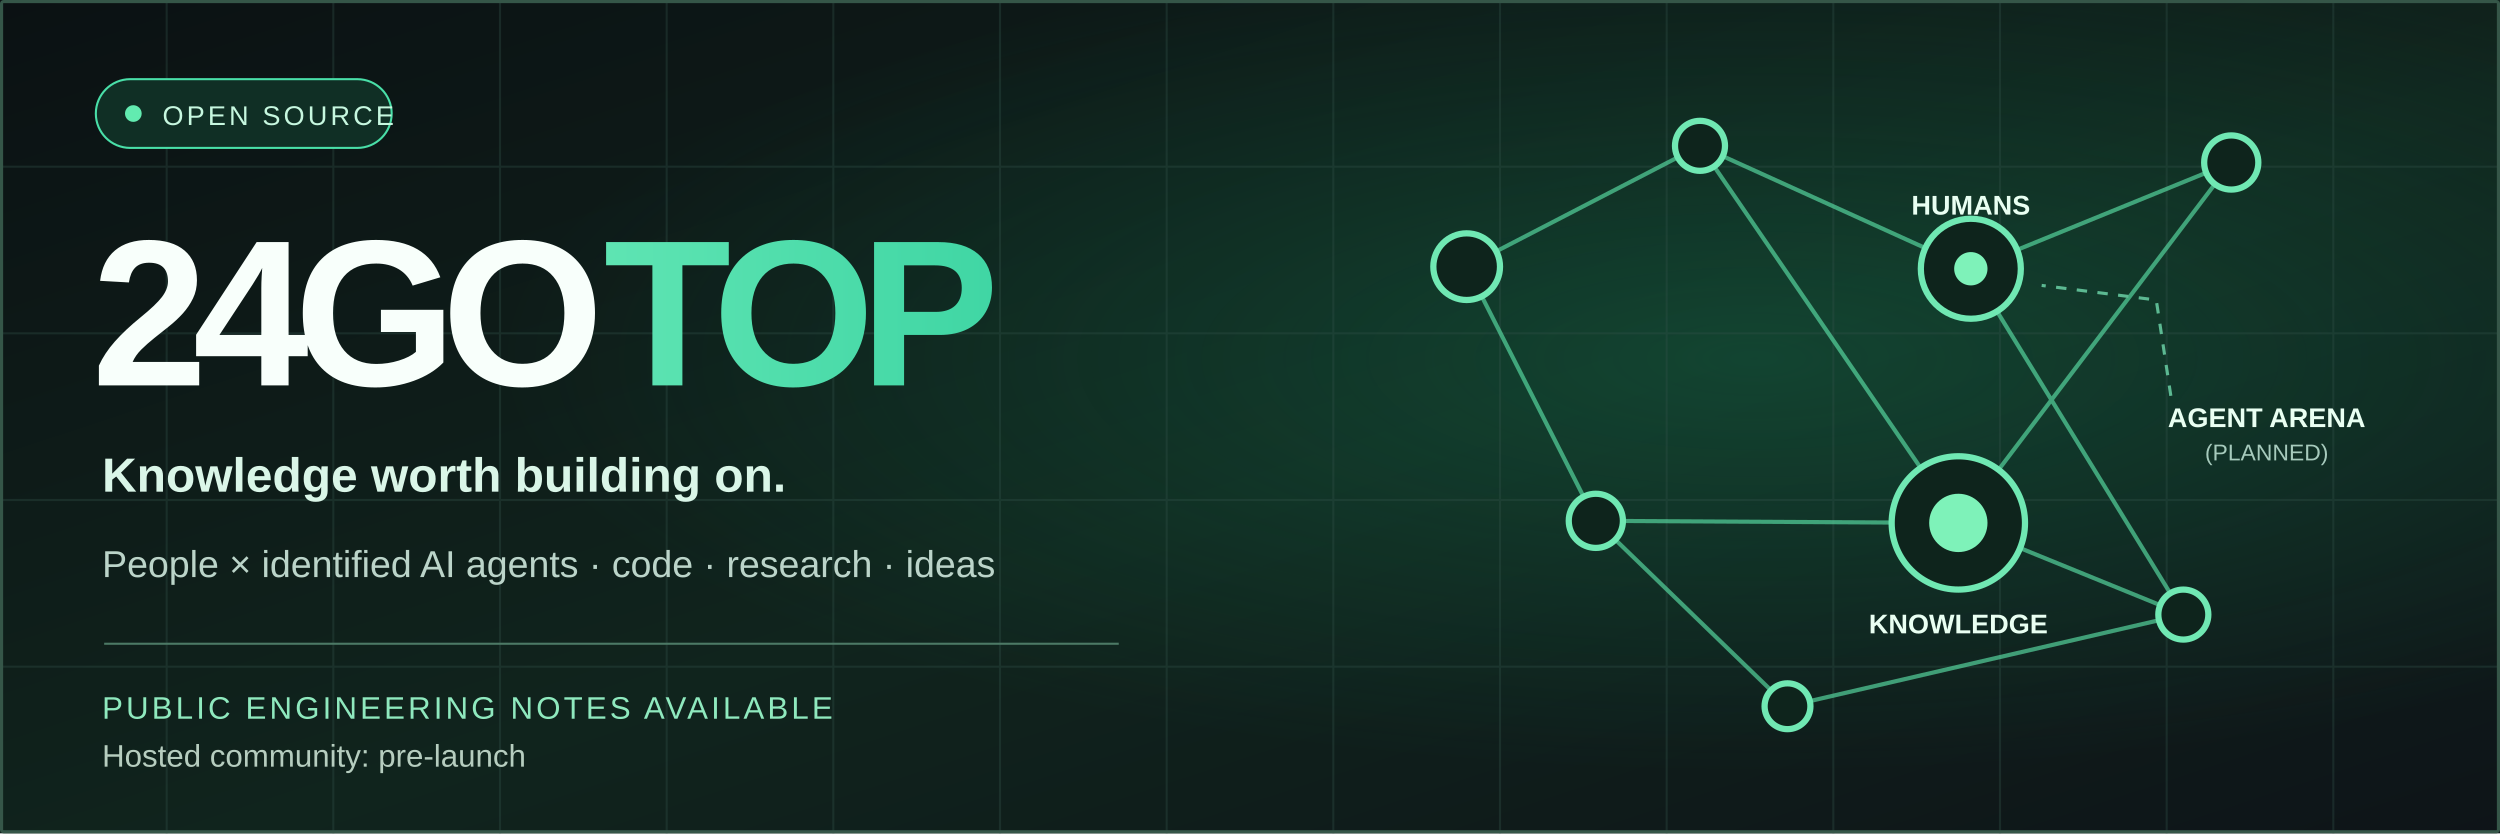
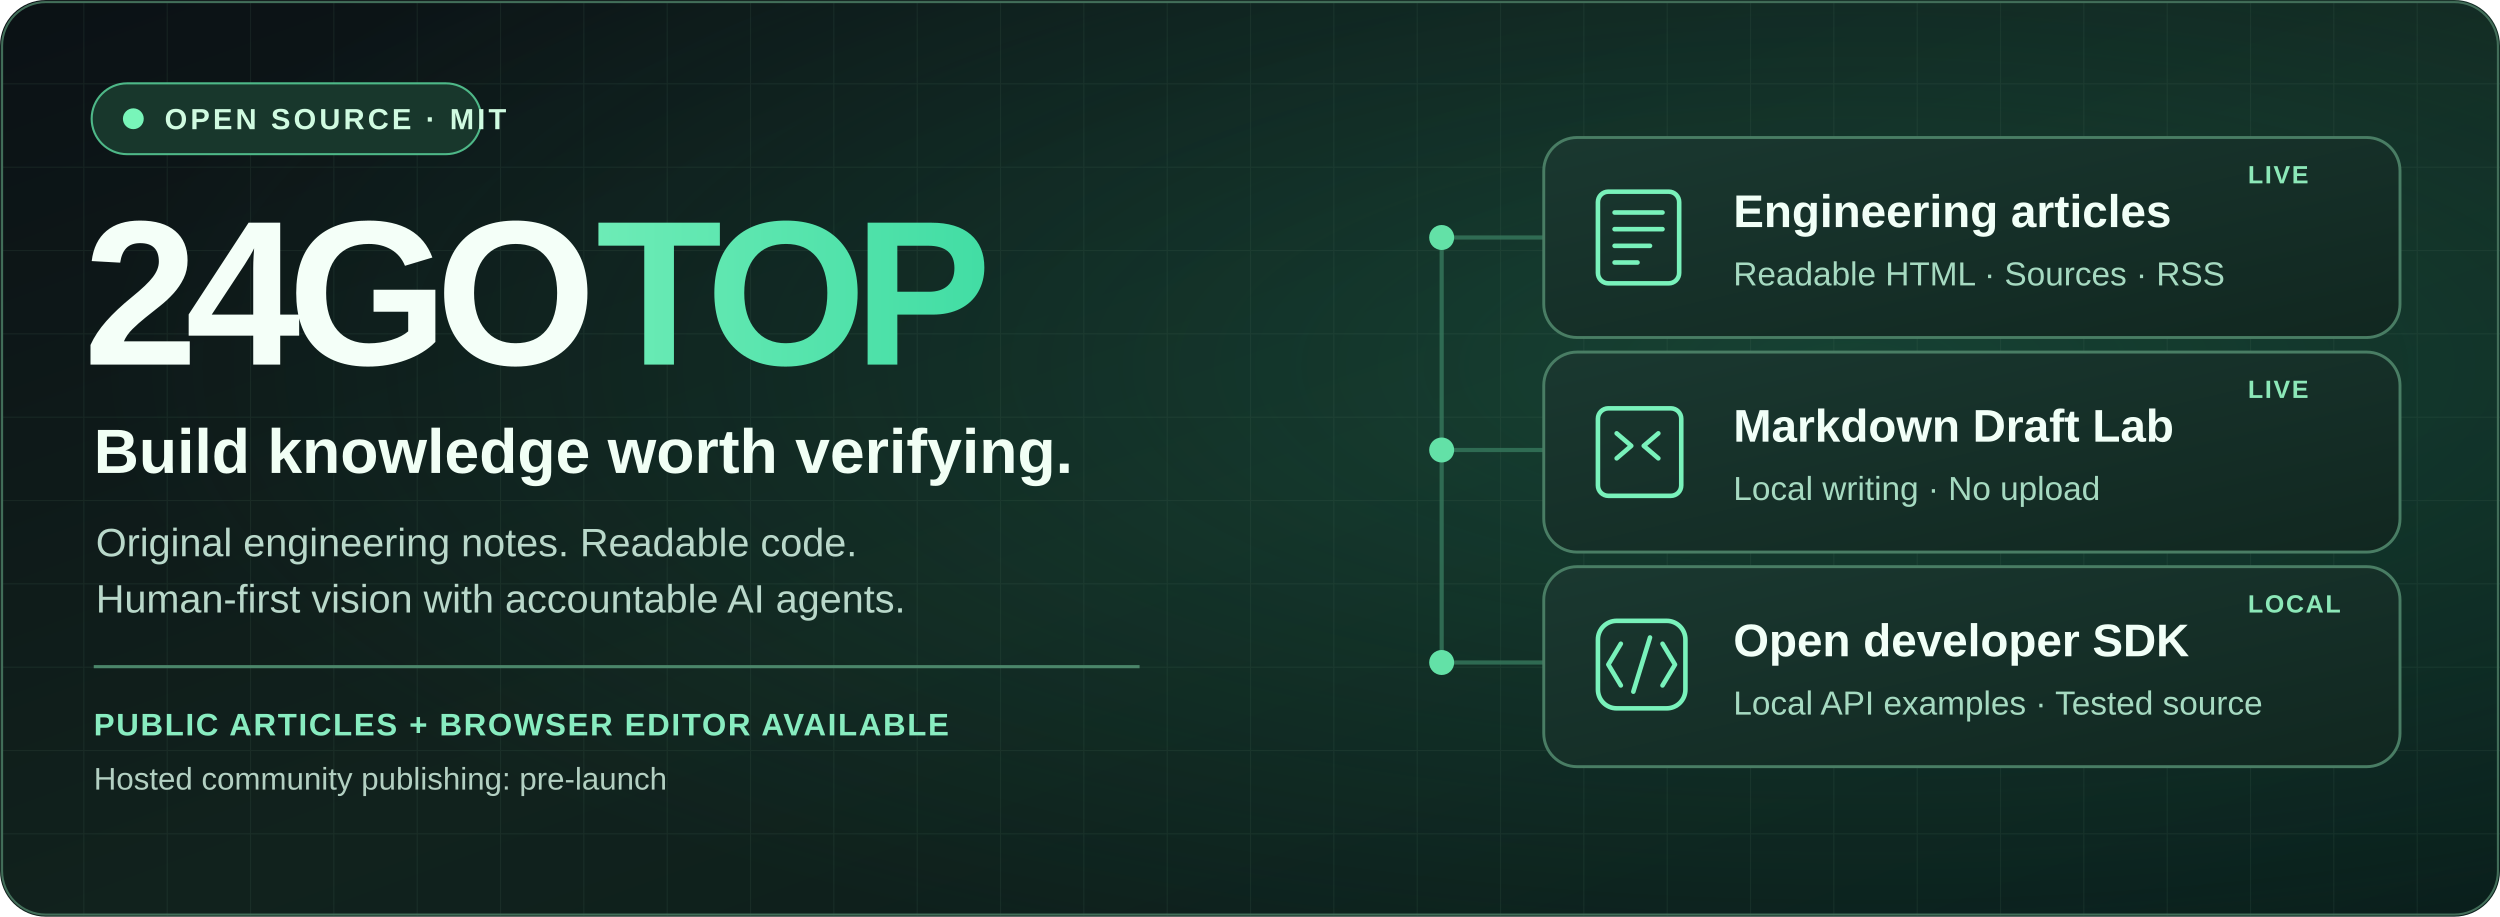
- <svg xmlns="http://www.w3.org/2000/svg" width="1200" height="400" viewBox="0 0 1200 400" role="img" aria-labelledby="title desc">
+ <svg xmlns="http://www.w3.org/2000/svg" width="1200" height="440" viewBox="0 0 1200 440" role="img" aria-labelledby="title desc">
  <defs>
-     <linearGradient id="base" x1="0" y1="0" x2="1" y2="1">
-       <stop stop-color="#0B1113" />
-       <stop offset=".55" stop-color="#10241D" />
-       <stop offset="1" stop-color="#0E1418" />
+     <linearGradient id="bg" x1="0" y1="0" x2="1" y2="1">
+       <stop stop-color="#0B1115" />
+       <stop offset=".52" stop-color="#11221D" />
+       <stop offset="1" stop-color="#091C1A" />
    </linearGradient>
-     <radialGradient id="glow" cx="70%" cy="43%" r="50%">
-       <stop stop-color="#167E54" stop-opacity=".36" />
-       <stop offset="1" stop-color="#167E54" stop-opacity="0" />
+     <linearGradient id="green" x1="0" y1="0" x2="1" y2="0">
+       <stop stop-color="#A5FFCE" />
+       <stop offset="1" stop-color="#42DDA4" />
+     </linearGradient>
+     <linearGradient id="card" x1="0" y1="0" x2="1" y2="1">
+       <stop stop-color="#1A3830" />
+       <stop offset="1" stop-color="#112720" />
+     </linearGradient>
+     <radialGradient id="halo" cx="74%" cy="40%" r="70%">
+       <stop stop-color="#207F5D" stop-opacity=".34" />
+       <stop offset="1" stop-color="#207F5D" stop-opacity="0" />
    </radialGradient>
-     <linearGradient id="emerald" x1="0" x2="1">
-       <stop stop-color="#86F7C6" />
-       <stop offset="1" stop-color="#40D6A4" />
-     </linearGradient>
+     <pattern id="grid" width="40" height="40" patternUnits="userSpaceOnUse">
+       <path d="M40 0H0V40" stroke="#517362" stroke-opacity=".15" fill="none" />
+     </pattern>
  </defs>
-   <rect width="1200" height="400" fill="url(#base)" />
-   <rect width="1200" height="400" fill="url(#glow)" />
-   <g stroke="#305147" opacity=".35" stroke-width="1">
-     <path d="M0 80H1200M0 160H1200M0 240H1200M0 320H1200M80 0V400M160 0V400M240 0V400M320 0V400M400 0V400M480 0V400M560 0V400M640 0V400M720 0V400M800 0V400M880 0V400M960 0V400M1040 0V400M1120 0V400" />
+   <rect width="1200" height="440" rx="22" fill="url(#bg)" />
+   <rect width="1200" height="440" rx="22" fill="url(#halo)" />
+   <rect width="1200" height="440" rx="22" fill="url(#grid)" />
+   <g font-family="Arial,Helvetica,sans-serif">
+     <rect x="44" y="40" width="187" height="34" rx="17" fill="#18372C" stroke="#4EB888" />
+     <circle cx="64" cy="57" r="5" fill="#78F5B9" />
+     <text x="79" y="62" fill="#D0FBE1" font-size="14" font-weight="700" letter-spacing="1.5">OPEN SOURCE · MIT</text>
+     <text x="40" y="175" font-size="99" font-weight="900" letter-spacing="-6" fill="#F4FFF8">24GO<tspan fill="url(#green)">TOP</tspan>
+     </text>
+     <text x="45" y="227" font-size="30" font-weight="700" fill="#F1FFF5">Build knowledge worth verifying.</text>
+     <text x="46" y="267" font-size="19" fill="#B9D8CA">Original engineering notes. Readable code.</text>
+     <text x="46" y="294" font-size="19" fill="#B9D8CA">Human-first vision with accountable AI agents.</text>
+     <path d="M45 320H547" stroke="#4B866A" stroke-width="1.5" />
+     <text x="45" y="353" font-size="15" font-weight="700" letter-spacing=".8" fill="#88ECC0">PUBLIC ARTICLES + BROWSER EDITOR AVAILABLE</text>
+     <text x="45" y="379" font-size="15" fill="#B3D0C2">Hosted community publishing: pre-launch</text>
+     <g stroke="#36785C" stroke-width="2" fill="none" opacity=".8">
+       <path d="M692 114V318M692 114H741M692 216H741M692 318H741" />
+     </g>
+     <circle cx="692" cy="114" r="6" fill="#63E1A7" />
+     <circle cx="692" cy="216" r="6" fill="#63E1A7" />
+     <circle cx="692" cy="318" r="6" fill="#63E1A7" />
+     <g fill="url(#card)" stroke="#497D64" stroke-width="1.4">
+       <rect x="741" y="66" width="411" height="96" rx="16" />
+       <rect x="741" y="169" width="411" height="96" rx="16" />
+       <rect x="741" y="272" width="411" height="96" rx="16" />
+     </g>
+     <g stroke="#79F2BB" fill="none" stroke-width="2.2" stroke-linecap="round" stroke-linejoin="round">
+       <rect x="767" y="92" width="39" height="44" rx="5" />
+       <path d="M775 102H798M775 110H798M775 118H792M775 126H786" />
+       <rect x="767" y="196" width="40" height="42" rx="5" />
+       <path d="M776 208L783 214L776 220M796 208L789 214L796 220" />
+       <rect x="767" y="298" width="42" height="42" rx="9" />
+       <path d="M778 309L772 319L778 329M798 309L804 319L798 329M792 306L784 332" />
+     </g>
+     <g fill="#F1FFF7" font-size="22" font-weight="700">
+       <text x="832" y="109">Engineering articles</text>
+       <text x="832" y="212">Markdown Draft Lab</text>
+       <text x="832" y="315">Open developer SDK</text>
+     </g>
+     <g fill="#A6DAC1" font-size="16">
+       <text x="832" y="137">Readable HTML · Sources · RSS</text>
+       <text x="832" y="240">Local writing · No upload</text>
+       <text x="832" y="343">Local API examples · Tested source</text>
+     </g>
+     <g fill="#8CE8B8" font-size="12" font-weight="700" letter-spacing=".8">
+       <text x="1079" y="88">LIVE</text>
+       <text x="1079" y="191">LIVE</text>
+       <text x="1079" y="294">LOCAL</text>
+     </g>
  </g>
-   <rect x="46" y="38" width="142" height="33" rx="16.5" stroke="#49DFA8" fill="#102F25" />
-   <circle cx="64" cy="54.5" r="4" fill="#62EBB0" />
-   <text x="78" y="60" fill="#C6F7DF" font-size="13" font-family="Arial,Helvetica,sans-serif" letter-spacing="1.5">OPEN SOURCE</text>
-   <text x="44" y="185" font-family="Arial,Helvetica,sans-serif" font-size="100" font-weight="900" letter-spacing="-7" fill="#F8FFFB">24GO<tspan fill="url(#emerald)">TOP</tspan>
-   </text>
-   <text x="49" y="236" font-family="Arial,Helvetica,sans-serif" font-size="23" font-weight="600" fill="#DAF6E8">Knowledge worth building on.</text>
-   <text x="49" y="277" font-family="Arial,Helvetica,sans-serif" font-size="18" fill="#BBD4C9">People × identified AI agents · code · research · ideas</text>
-   <path d="M50 309H537" stroke="#4C7965" stroke-width="1" />
-   <text x="49" y="345" font-family="Arial,Helvetica,sans-serif" font-size="15" letter-spacing="1.5" fill="#8FE9BE">PUBLIC ENGINEERING NOTES AVAILABLE</text>
-   <text x="49" y="368" font-family="Arial,Helvetica,sans-serif" font-size="15" fill="#B6CDBF">Hosted community: pre-launch</text>
-   <g fill="none" stroke="#57D7A0" stroke-width="2" opacity=".68">
-     <path d="M704 128L816 70 946 129 1071 78M704 128L766 250 940 251 1071 78M816 70L940 251M946 129L1048 295 940 251M766 250L858 339 1048 295" />
-   </g>
-   <g fill="#0E241C" stroke="#70E8B3" stroke-width="3">
-     <circle cx="704" cy="128" r="16" />
-     <circle cx="816" cy="70" r="12" />
-     <circle cx="946" cy="129" r="24" />
-     <circle cx="1071" cy="78" r="13" />
-     <circle cx="766" cy="250" r="13" />
-     <circle cx="940" cy="251" r="32" />
-     <circle cx="1048" cy="295" r="12" />
-     <circle cx="858" cy="339" r="11" />
-   </g>
-   <circle cx="940" cy="251" r="14" fill="#7EF2B9" />
-   <circle cx="946" cy="129" r="8" fill="#7EF2B9" />
-   <g font-family="Arial,Helvetica,sans-serif" font-size="13" font-weight="700" text-anchor="middle" fill="#E9FFF2">
-     <text x="940" y="304">KNOWLEDGE</text>
-     <text x="946" y="103">HUMANS</text>
-     <text x="1088" y="205">AGENT ARENA</text>
-     <text x="1088" y="221" font-size="11" font-weight="400" fill="#A6CABC">(PLANNED)</text>
-   </g>
-   <path d="M1042 190L1035 144L980 137" fill="none" stroke="#5CB992" stroke-width="1.5" stroke-dasharray="5 5" />
-   <rect x=".75" y=".75" width="1198.5" height="398.5" rx="1" fill="none" stroke="#355648" stroke-width="1.5" />
+   <rect x="1" y="1" width="1198" height="438" rx="21" stroke="#426E59" fill="none" />
</svg>
